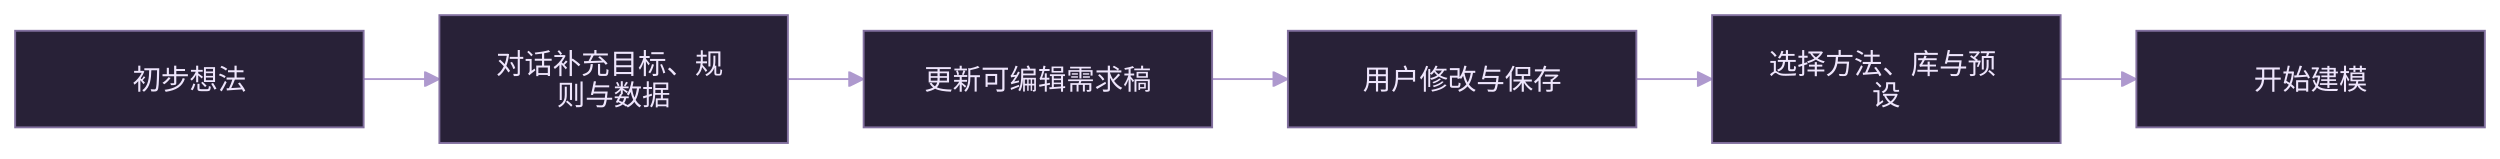
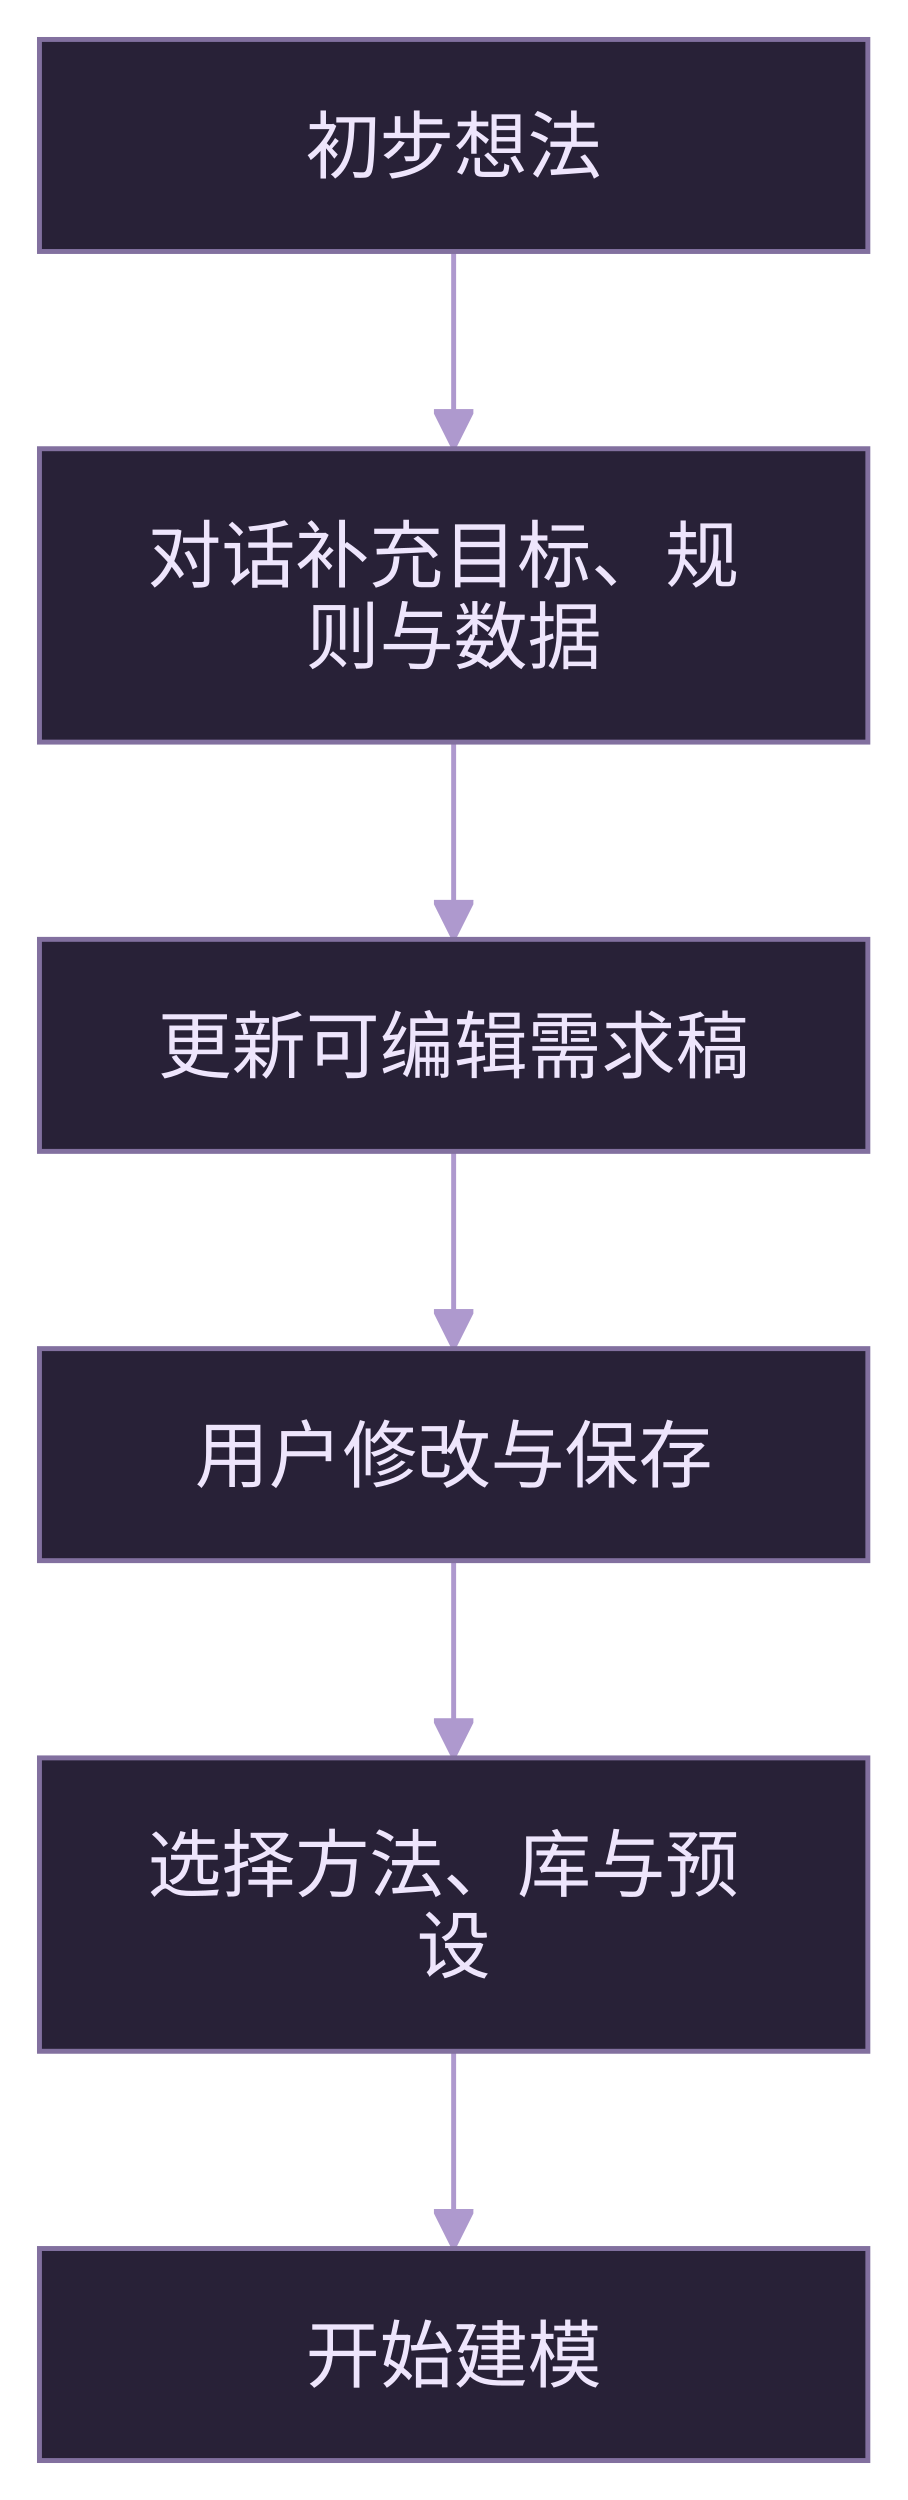
- <svg xmlns="http://www.w3.org/2000/svg" id="diagram-zh-requirements-1" width="100%" class="flowchart" style="max-width: 1320px;" viewBox="4 4 1320 83.5" role="graphics-document document" aria-roledescription="flowchart-v2">
+ <svg xmlns="http://www.w3.org/2000/svg" id="diagram-zh-requirements-1" width="100%" class="flowchart" style="max-width: 184px;" viewBox="4 4 184 507" role="graphics-document document" aria-roledescription="flowchart-v2">
  <style>#diagram-zh-requirements-1{font-family:Inter,Arial,sans-serif;font-size:15px;fill:#eee5fc;}@keyframes edge-animation-frame{from{stroke-dashoffset:0;}}@keyframes dash{to{stroke-dashoffset:0;}}#diagram-zh-requirements-1 .edge-animation-slow{stroke-dasharray:9,5!important;stroke-dashoffset:900;animation:dash 50s linear infinite;stroke-linecap:round;}#diagram-zh-requirements-1 .edge-animation-fast{stroke-dasharray:9,5!important;stroke-dashoffset:900;animation:dash 20s linear infinite;stroke-linecap:round;}#diagram-zh-requirements-1 .error-icon{fill:#35283c;}#diagram-zh-requirements-1 .error-text{fill:#cad7c3;stroke:#cad7c3;}#diagram-zh-requirements-1 .edge-thickness-normal{stroke-width:1px;}#diagram-zh-requirements-1 .edge-thickness-thick{stroke-width:3.5px;}#diagram-zh-requirements-1 .edge-pattern-solid{stroke-dasharray:0;}#diagram-zh-requirements-1 .edge-thickness-invisible{stroke-width:0;fill:none;}#diagram-zh-requirements-1 .edge-pattern-dashed{stroke-dasharray:3;}#diagram-zh-requirements-1 .edge-pattern-dotted{stroke-dasharray:2;}#diagram-zh-requirements-1 .marker{fill:#ae99ce;stroke:#ae99ce;}#diagram-zh-requirements-1 .marker.cross{stroke:#ae99ce;}#diagram-zh-requirements-1 svg{font-family:Inter,Arial,sans-serif;font-size:15px;}#diagram-zh-requirements-1 p{margin:0;}#diagram-zh-requirements-1 .label{font-family:Inter,Arial,sans-serif;color:#eee5fc;}#diagram-zh-requirements-1 .cluster-label text{fill:#cad7c3;}#diagram-zh-requirements-1 .cluster-label span{color:#cad7c3;}#diagram-zh-requirements-1 .cluster-label span p{background-color:transparent;}#diagram-zh-requirements-1 .label text,#diagram-zh-requirements-1 span{fill:#eee5fc;color:#eee5fc;}#diagram-zh-requirements-1 .node rect,#diagram-zh-requirements-1 .node circle,#diagram-zh-requirements-1 .node ellipse,#diagram-zh-requirements-1 .node polygon,#diagram-zh-requirements-1 .node path{fill:#282137;stroke:#82709f;stroke-width:1px;}#diagram-zh-requirements-1 .rough-node .label text,#diagram-zh-requirements-1 .node .label text,#diagram-zh-requirements-1 .image-shape .label,#diagram-zh-requirements-1 .icon-shape .label{text-anchor:middle;}#diagram-zh-requirements-1 .node .katex path{fill:#000;stroke:#000;stroke-width:1px;}#diagram-zh-requirements-1 .rough-node .label,#diagram-zh-requirements-1 .node .label,#diagram-zh-requirements-1 .image-shape .label,#diagram-zh-requirements-1 .icon-shape .label{text-align:center;}#diagram-zh-requirements-1 .node.clickable{cursor:pointer;}#diagram-zh-requirements-1 .root .anchor path{fill:#ae99ce!important;stroke-width:0;stroke:#ae99ce;}#diagram-zh-requirements-1 .arrowheadPath{fill:#e6e9e0;}#diagram-zh-requirements-1 .edgePaths .path{stroke:#ae99ce;stroke-width:1px;}#diagram-zh-requirements-1 .flowchart-link{stroke:#ae99ce;fill:none;}#diagram-zh-requirements-1 .edgeLabel{background-color:#19161f;text-align:center;}#diagram-zh-requirements-1 .edgeLabel p{background-color:#19161f;}#diagram-zh-requirements-1 .edgeLabel rect{opacity:0.5;background-color:#19161f;fill:#19161f;}#diagram-zh-requirements-1 .labelBkg{background-color:rgba(25, 22, 31, 0.5);}#diagram-zh-requirements-1 .cluster rect{fill:#211c29;stroke:#635271;stroke-width:1px;}#diagram-zh-requirements-1 .cluster text{fill:#cad7c3;}#diagram-zh-requirements-1 .cluster span{color:#cad7c3;}#diagram-zh-requirements-1 .node .collapsed-indicator{fill:#635271;stroke:none;opacity:0.6;}#diagram-zh-requirements-1 .node .collapsed-separator{stroke:#635271;stroke-width:0.75px;}#diagram-zh-requirements-1 div.mermaidTooltip{position:absolute;text-align:center;max-width:200px;padding:2px;font-family:Inter,Arial,sans-serif;font-size:12px;background:#35283c;border:1px solid hsl(279, 0%, 29.608%);border-radius:2px;pointer-events:none;z-index:100;}#diagram-zh-requirements-1 .flowchartTitleText{text-anchor:middle;font-size:18px;fill:#eee5fc;}#diagram-zh-requirements-1 rect.text{fill:none;stroke-width:0;}#diagram-zh-requirements-1 .icon-shape,#diagram-zh-requirements-1 .image-shape{background-color:#19161f;text-align:center;}#diagram-zh-requirements-1 .icon-shape p,#diagram-zh-requirements-1 .image-shape p{background-color:#19161f;padding:2px;}#diagram-zh-requirements-1 .icon-shape .label rect,#diagram-zh-requirements-1 .image-shape .label rect{opacity:0.5;background-color:#19161f;fill:#19161f;}#diagram-zh-requirements-1 .label-icon{display:inline-block;height:1em;overflow:visible;vertical-align:-0.125em;}#diagram-zh-requirements-1 .node .label-icon path{fill:currentColor;stroke:revert;stroke-width:revert;}#diagram-zh-requirements-1 .node .neo-node{stroke:#82709f;}#diagram-zh-requirements-1 [data-look="neo"].node rect,#diagram-zh-requirements-1 [data-look="neo"].cluster rect,#diagram-zh-requirements-1 [data-look="neo"].node polygon{stroke:url(#diagram-zh-requirements-1-gradient);filter:drop-shadow( 1px 2px 2px rgba(185,185,185,1));}#diagram-zh-requirements-1 [data-look="neo"].swimlane.cluster rect{filter:none;}#diagram-zh-requirements-1 [data-look="neo"].node path{stroke:url(#diagram-zh-requirements-1-gradient);stroke-width:1px;}#diagram-zh-requirements-1 [data-look="neo"].node .outer-path{filter:drop-shadow( 1px 2px 2px rgba(185,185,185,1));}#diagram-zh-requirements-1 [data-look="neo"].node .neo-line path{stroke:#82709f;filter:none;}#diagram-zh-requirements-1 [data-look="neo"].node circle{stroke:url(#diagram-zh-requirements-1-gradient);filter:drop-shadow( 1px 2px 2px rgba(185,185,185,1));}#diagram-zh-requirements-1 [data-look="neo"].node circle .state-start{fill:#000000;}#diagram-zh-requirements-1 [data-look="neo"].icon-shape .icon{fill:url(#diagram-zh-requirements-1-gradient);filter:drop-shadow( 1px 2px 2px rgba(185,185,185,1));}#diagram-zh-requirements-1 [data-look="neo"].icon-shape .icon-neo path{stroke:url(#diagram-zh-requirements-1-gradient);filter:drop-shadow( 1px 2px 2px rgba(185,185,185,1));}#diagram-zh-requirements-1 :root{--mermaid-font-family:Inter,Arial,sans-serif;}</style>
  <g>
    <marker id="diagram-zh-requirements-1_flowchart-v2-pointEnd" class="marker flowchart-v2" viewBox="0 0 10 10" refX="5" refY="5" markerUnits="userSpaceOnUse" markerWidth="8" markerHeight="8" orient="auto">
      <path d="M 0 0 L 10 5 L 0 10 z" class="arrowMarkerPath" style="stroke-width: 1; stroke-dasharray: 1, 0;" />
    </marker>
    <marker id="diagram-zh-requirements-1_flowchart-v2-pointStart" class="marker flowchart-v2" viewBox="0 0 10 10" refX="4.5" refY="5" markerUnits="userSpaceOnUse" markerWidth="8" markerHeight="8" orient="auto">
      <path d="M 0 5 L 10 10 L 10 0 z" class="arrowMarkerPath" style="stroke-width: 1; stroke-dasharray: 1, 0;" />
    </marker>
    <marker id="diagram-zh-requirements-1_flowchart-v2-pointEnd-margin" class="marker flowchart-v2" viewBox="0 0 11.5 14" refX="11.5" refY="7" markerUnits="userSpaceOnUse" markerWidth="10.5" markerHeight="14" orient="auto">
      <path d="M 0 0 L 11.5 7 L 0 14 z" class="arrowMarkerPath" style="stroke-width: 0; stroke-dasharray: 1, 0;" />
    </marker>
    <marker id="diagram-zh-requirements-1_flowchart-v2-pointStart-margin" class="marker flowchart-v2" viewBox="0 0 11.5 14" refX="1" refY="7" markerUnits="userSpaceOnUse" markerWidth="11.5" markerHeight="14" orient="auto">
      <polygon points="0,7 11.5,14 11.5,0" class="arrowMarkerPath" style="stroke-width: 0; stroke-dasharray: 1, 0;" />
    </marker>
    <marker id="diagram-zh-requirements-1_flowchart-v2-circleEnd" class="marker flowchart-v2" viewBox="0 0 10 10" refX="11" refY="5" markerUnits="userSpaceOnUse" markerWidth="11" markerHeight="11" orient="auto">
      <circle cx="5" cy="5" r="5" class="arrowMarkerPath" style="stroke-width: 1; stroke-dasharray: 1, 0;" />
    </marker>
    <marker id="diagram-zh-requirements-1_flowchart-v2-circleStart" class="marker flowchart-v2" viewBox="0 0 10 10" refX="-1" refY="5" markerUnits="userSpaceOnUse" markerWidth="11" markerHeight="11" orient="auto">
      <circle cx="5" cy="5" r="5" class="arrowMarkerPath" style="stroke-width: 1; stroke-dasharray: 1, 0;" />
    </marker>
    <marker id="diagram-zh-requirements-1_flowchart-v2-circleEnd-margin" class="marker flowchart-v2" viewBox="0 0 10 10" refY="5" refX="12.25" markerUnits="userSpaceOnUse" markerWidth="14" markerHeight="14" orient="auto">
      <circle cx="5" cy="5" r="5" class="arrowMarkerPath" style="stroke-width: 0; stroke-dasharray: 1, 0;" />
    </marker>
    <marker id="diagram-zh-requirements-1_flowchart-v2-circleStart-margin" class="marker flowchart-v2" viewBox="0 0 10 10" refX="-2" refY="5" markerUnits="userSpaceOnUse" markerWidth="14" markerHeight="14" orient="auto">
      <circle cx="5" cy="5" r="5" class="arrowMarkerPath" style="stroke-width: 0; stroke-dasharray: 1, 0;" />
    </marker>
    <marker id="diagram-zh-requirements-1_flowchart-v2-crossEnd" class="marker cross flowchart-v2" viewBox="0 0 11 11" refX="12" refY="5.2" markerUnits="userSpaceOnUse" markerWidth="11" markerHeight="11" orient="auto">
      <path d="M 1,1 l 9,9 M 10,1 l -9,9" class="arrowMarkerPath" style="stroke-width: 2; stroke-dasharray: 1, 0;" />
    </marker>
    <marker id="diagram-zh-requirements-1_flowchart-v2-crossStart" class="marker cross flowchart-v2" viewBox="0 0 11 11" refX="-1" refY="5.2" markerUnits="userSpaceOnUse" markerWidth="11" markerHeight="11" orient="auto">
      <path d="M 1,1 l 9,9 M 10,1 l -9,9" class="arrowMarkerPath" style="stroke-width: 2; stroke-dasharray: 1, 0;" />
    </marker>
    <marker id="diagram-zh-requirements-1_flowchart-v2-crossEnd-margin" class="marker cross flowchart-v2" viewBox="0 0 15 15" refX="17.7" refY="7.5" markerUnits="userSpaceOnUse" markerWidth="12" markerHeight="12" orient="auto">
      <path d="M 1,1 L 14,14 M 1,14 L 14,1" class="arrowMarkerPath" style="stroke-width: 2.5;" />
    </marker>
    <marker id="diagram-zh-requirements-1_flowchart-v2-crossStart-margin" class="marker cross flowchart-v2" viewBox="0 0 15 15" refX="-3.5" refY="7.5" markerUnits="userSpaceOnUse" markerWidth="12" markerHeight="12" orient="auto">
      <path d="M 1,1 L 14,14 M 1,14 L 14,1" class="arrowMarkerPath" style="stroke-width: 2.5; stroke-dasharray: 1, 0;" />
    </marker>
    <g class="root">
      <g class="clusters" />
      <g class="edges edgePaths">
-         <path d="M196,45.75L232,45.75" id="diagram-zh-requirements-1-L_Idea_Chat_0" class="edge-thickness-normal edge-pattern-solid edge-thickness-normal edge-pattern-solid flowchart-link" style=";" data-edge="true" data-et="edge" data-id="L_Idea_Chat_0" data-points="W3sieCI6MTk2LCJ5Ijo0NS43NX0seyJ4IjoyMzYsInkiOjQ1Ljc1fV0=" data-look="classic" marker-end="url(#diagram-zh-requirements-1_flowchart-v2-pointEnd)" />
-         <path d="M420,45.75L456,45.75" id="diagram-zh-requirements-1-L_Chat_Draft_0" class="edge-thickness-normal edge-pattern-solid edge-thickness-normal edge-pattern-solid flowchart-link" style=";" data-edge="true" data-et="edge" data-id="L_Chat_Draft_0" data-points="W3sieCI6NDIwLCJ5Ijo0NS43NX0seyJ4Ijo0NjAsInkiOjQ1Ljc1fV0=" data-look="classic" marker-end="url(#diagram-zh-requirements-1_flowchart-v2-pointEnd)" />
-         <path d="M644,45.75L680,45.75" id="diagram-zh-requirements-1-L_Draft_Edit_0" class="edge-thickness-normal edge-pattern-solid edge-thickness-normal edge-pattern-solid flowchart-link" style=";" data-edge="true" data-et="edge" data-id="L_Draft_Edit_0" data-points="W3sieCI6NjQ0LCJ5Ijo0NS43NX0seyJ4Ijo2ODQsInkiOjQ1Ljc1fV0=" data-look="classic" marker-end="url(#diagram-zh-requirements-1_flowchart-v2-pointEnd)" />
-         <path d="M868,45.75L904,45.75" id="diagram-zh-requirements-1-L_Edit_Configure_0" class="edge-thickness-normal edge-pattern-solid edge-thickness-normal edge-pattern-solid flowchart-link" style=";" data-edge="true" data-et="edge" data-id="L_Edit_Configure_0" data-points="W3sieCI6ODY4LCJ5Ijo0NS43NX0seyJ4Ijo5MDgsInkiOjQ1Ljc1fV0=" data-look="classic" marker-end="url(#diagram-zh-requirements-1_flowchart-v2-pointEnd)" />
-         <path d="M1092,45.75L1128,45.75" id="diagram-zh-requirements-1-L_Configure_Run_0" class="edge-thickness-normal edge-pattern-solid edge-thickness-normal edge-pattern-solid flowchart-link" style=";" data-edge="true" data-et="edge" data-id="L_Configure_Run_0" data-points="W3sieCI6MTA5MiwieSI6NDUuNzV9LHsieCI6MTEzMiwieSI6NDUuNzV9XQ==" data-look="classic" marker-end="url(#diagram-zh-requirements-1_flowchart-v2-pointEnd)" />
+         <path d="M96,55L96,91" id="diagram-zh-requirements-1-L_Idea_Chat_0" class="edge-thickness-normal edge-pattern-solid edge-thickness-normal edge-pattern-solid flowchart-link" style=";" data-edge="true" data-et="edge" data-id="L_Idea_Chat_0" data-points="W3sieCI6OTYsInkiOjU1fSx7IngiOjk2LCJ5Ijo5NX1d" data-look="classic" marker-end="url(#diagram-zh-requirements-1_flowchart-v2-pointEnd)" />
+         <path d="M96,154.5L96,190.5" id="diagram-zh-requirements-1-L_Chat_Draft_0" class="edge-thickness-normal edge-pattern-solid edge-thickness-normal edge-pattern-solid flowchart-link" style=";" data-edge="true" data-et="edge" data-id="L_Chat_Draft_0" data-points="W3sieCI6OTYsInkiOjE1NC41fSx7IngiOjk2LCJ5IjoxOTQuNX1d" data-look="classic" marker-end="url(#diagram-zh-requirements-1_flowchart-v2-pointEnd)" />
+         <path d="M96,237.5L96,273.5" id="diagram-zh-requirements-1-L_Draft_Edit_0" class="edge-thickness-normal edge-pattern-solid edge-thickness-normal edge-pattern-solid flowchart-link" style=";" data-edge="true" data-et="edge" data-id="L_Draft_Edit_0" data-points="W3sieCI6OTYsInkiOjIzNy41fSx7IngiOjk2LCJ5IjoyNzcuNX1d" data-look="classic" marker-end="url(#diagram-zh-requirements-1_flowchart-v2-pointEnd)" />
+         <path d="M96,320.5L96,356.5" id="diagram-zh-requirements-1-L_Edit_Configure_0" class="edge-thickness-normal edge-pattern-solid edge-thickness-normal edge-pattern-solid flowchart-link" style=";" data-edge="true" data-et="edge" data-id="L_Edit_Configure_0" data-points="W3sieCI6OTYsInkiOjMyMC41fSx7IngiOjk2LCJ5IjozNjAuNX1d" data-look="classic" marker-end="url(#diagram-zh-requirements-1_flowchart-v2-pointEnd)" />
+         <path d="M96,420L96,456" id="diagram-zh-requirements-1-L_Configure_Run_0" class="edge-thickness-normal edge-pattern-solid edge-thickness-normal edge-pattern-solid flowchart-link" style=";" data-edge="true" data-et="edge" data-id="L_Configure_Run_0" data-points="W3sieCI6OTYsInkiOjQyMH0seyJ4Ijo5NiwieSI6NDYwfV0=" data-look="classic" marker-end="url(#diagram-zh-requirements-1_flowchart-v2-pointEnd)" />
      </g>
      <g class="edgeLabels" />
      <g class="nodes">
-         <g class="node default" id="diagram-zh-requirements-1-flowchart-Idea-0" data-look="classic" transform="translate(104, 45.75)">
-           <rect class="basic label-container" style="" x="-92" y="-25.5" width="184" height="51" />
+         <g class="node default" id="diagram-zh-requirements-1-flowchart-Idea-0" data-look="classic" transform="translate(96, 33.5)">
+           <rect class="basic label-container" style="" x="-84" y="-21.5" width="168" height="43" />
          <g class="label" style="" transform="translate(0, -9.5)">
            <rect />
            <g>
              <rect class="background" style="stroke: none" />
              <text y="-10.1" style="">
                <tspan class="text-outer-tspan row" x="0" y="-0.1em" dy="1.1em">
                  <tspan font-style="normal" class="text-inner-tspan" font-weight="normal">初步想法</tspan>
                </tspan>
              </text>
            </g>
          </g>
        </g>
-         <g class="node default" id="diagram-zh-requirements-1-flowchart-Chat-1" data-look="classic" transform="translate(328, 45.75)">
-           <rect class="basic label-container" style="" x="-92" y="-33.75" width="184" height="67.5" />
+         <g class="node default" id="diagram-zh-requirements-1-flowchart-Chat-1" data-look="classic" transform="translate(96, 124.75)">
+           <rect class="basic label-container" style="" x="-84" y="-29.75" width="168" height="59.5" />
          <g class="label" style="" transform="translate(0, -17.75)">
            <rect />
            <g>
              <rect class="background" style="stroke: none" />
              <text y="-10.1" style="">
                <tspan class="text-outer-tspan row" x="0" y="-0.1em" dy="1.1em">
                  <tspan font-style="normal" class="text-inner-tspan" font-weight="normal">对话补充目标、规</tspan>
                </tspan>
                <tspan class="text-outer-tspan row" x="0" y="1em" dy="1.1em">
                  <tspan font-style="normal" class="text-inner-tspan" font-weight="normal">则与数据</tspan>
                </tspan>
              </text>
            </g>
          </g>
        </g>
-         <g class="node default" id="diagram-zh-requirements-1-flowchart-Draft-3" data-look="classic" transform="translate(552, 45.75)">
-           <rect class="basic label-container" style="" x="-92" y="-25.5" width="184" height="51" />
+         <g class="node default" id="diagram-zh-requirements-1-flowchart-Draft-3" data-look="classic" transform="translate(96, 216)">
+           <rect class="basic label-container" style="" x="-84" y="-21.5" width="168" height="43" />
          <g class="label" style="" transform="translate(0, -9.5)">
            <rect />
            <g>
              <rect class="background" style="stroke: none" />
              <text y="-10.1" style="">
                <tspan class="text-outer-tspan row" x="0" y="-0.1em" dy="1.1em">
                  <tspan font-style="normal" class="text-inner-tspan" font-weight="normal">更新可编辑需求稿</tspan>
                </tspan>
              </text>
            </g>
          </g>
        </g>
-         <g class="node default" id="diagram-zh-requirements-1-flowchart-Edit-5" data-look="classic" transform="translate(776, 45.75)">
-           <rect class="basic label-container" style="" x="-92" y="-25.5" width="184" height="51" />
+         <g class="node default" id="diagram-zh-requirements-1-flowchart-Edit-5" data-look="classic" transform="translate(96, 299)">
+           <rect class="basic label-container" style="" x="-84" y="-21.5" width="168" height="43" />
          <g class="label" style="" transform="translate(0, -9.5)">
            <rect />
            <g>
              <rect class="background" style="stroke: none" />
              <text y="-10.1" style="">
                <tspan class="text-outer-tspan row" x="0" y="-0.1em" dy="1.1em">
                  <tspan font-style="normal" class="text-inner-tspan" font-weight="normal">用户修改与保存</tspan>
                </tspan>
              </text>
            </g>
          </g>
        </g>
-         <g class="node default" id="diagram-zh-requirements-1-flowchart-Configure-7" data-look="classic" transform="translate(1000, 45.75)">
-           <rect class="basic label-container" style="" x="-92" y="-33.75" width="184" height="67.5" />
+         <g class="node default" id="diagram-zh-requirements-1-flowchart-Configure-7" data-look="classic" transform="translate(96, 390.25)">
+           <rect class="basic label-container" style="" x="-84" y="-29.75" width="168" height="59.5" />
          <g class="label" style="" transform="translate(0, -17.75)">
            <rect />
            <g>
              <rect class="background" style="stroke: none" />
              <text y="-10.1" style="">
                <tspan class="text-outer-tspan row" x="0" y="-0.1em" dy="1.1em">
                  <tspan font-style="normal" class="text-inner-tspan" font-weight="normal">选择方法、库与预</tspan>
                </tspan>
                <tspan class="text-outer-tspan row" x="0" y="1em" dy="1.1em">
                  <tspan font-style="normal" class="text-inner-tspan" font-weight="normal">设</tspan>
                </tspan>
              </text>
            </g>
          </g>
        </g>
-         <g class="node default" id="diagram-zh-requirements-1-flowchart-Run-9" data-look="classic" transform="translate(1224, 45.75)">
-           <rect class="basic label-container" style="" x="-92" y="-25.5" width="184" height="51" />
+         <g class="node default" id="diagram-zh-requirements-1-flowchart-Run-9" data-look="classic" transform="translate(96, 481.5)">
+           <rect class="basic label-container" style="" x="-84" y="-21.5" width="168" height="43" />
          <g class="label" style="" transform="translate(0, -9.5)">
            <rect />
            <g>
              <rect class="background" style="stroke: none" />
              <text y="-10.1" style="">
                <tspan class="text-outer-tspan row" x="0" y="-0.1em" dy="1.1em">
                  <tspan font-style="normal" class="text-inner-tspan" font-weight="normal">开始建模</tspan>
                </tspan>
              </text>
            </g>
          </g>
        </g>
      </g>
    </g>
  </g>
  <defs>
    <filter id="diagram-zh-requirements-1-drop-shadow" height="130%" width="130%">
      <feDropShadow dx="4" dy="4" stdDeviation="0" flood-opacity="0.06" flood-color="#000000" />
    </filter>
  </defs>
  <defs>
    <filter id="diagram-zh-requirements-1-drop-shadow-small" height="150%" width="150%">
      <feDropShadow dx="2" dy="2" stdDeviation="0" flood-opacity="0.06" flood-color="#000000" />
    </filter>
  </defs>
  <linearGradient id="diagram-zh-requirements-1-gradient" gradientUnits="objectBoundingBox" x1="0%" y1="0%" x2="100%" y2="0%">
    <stop offset="0%" stop-color="#82709f" stop-opacity="1" />
    <stop offset="100%" stop-color="hsl(162.857, 0%, 26.667%)" stop-opacity="1" />
  </linearGradient>
</svg>
